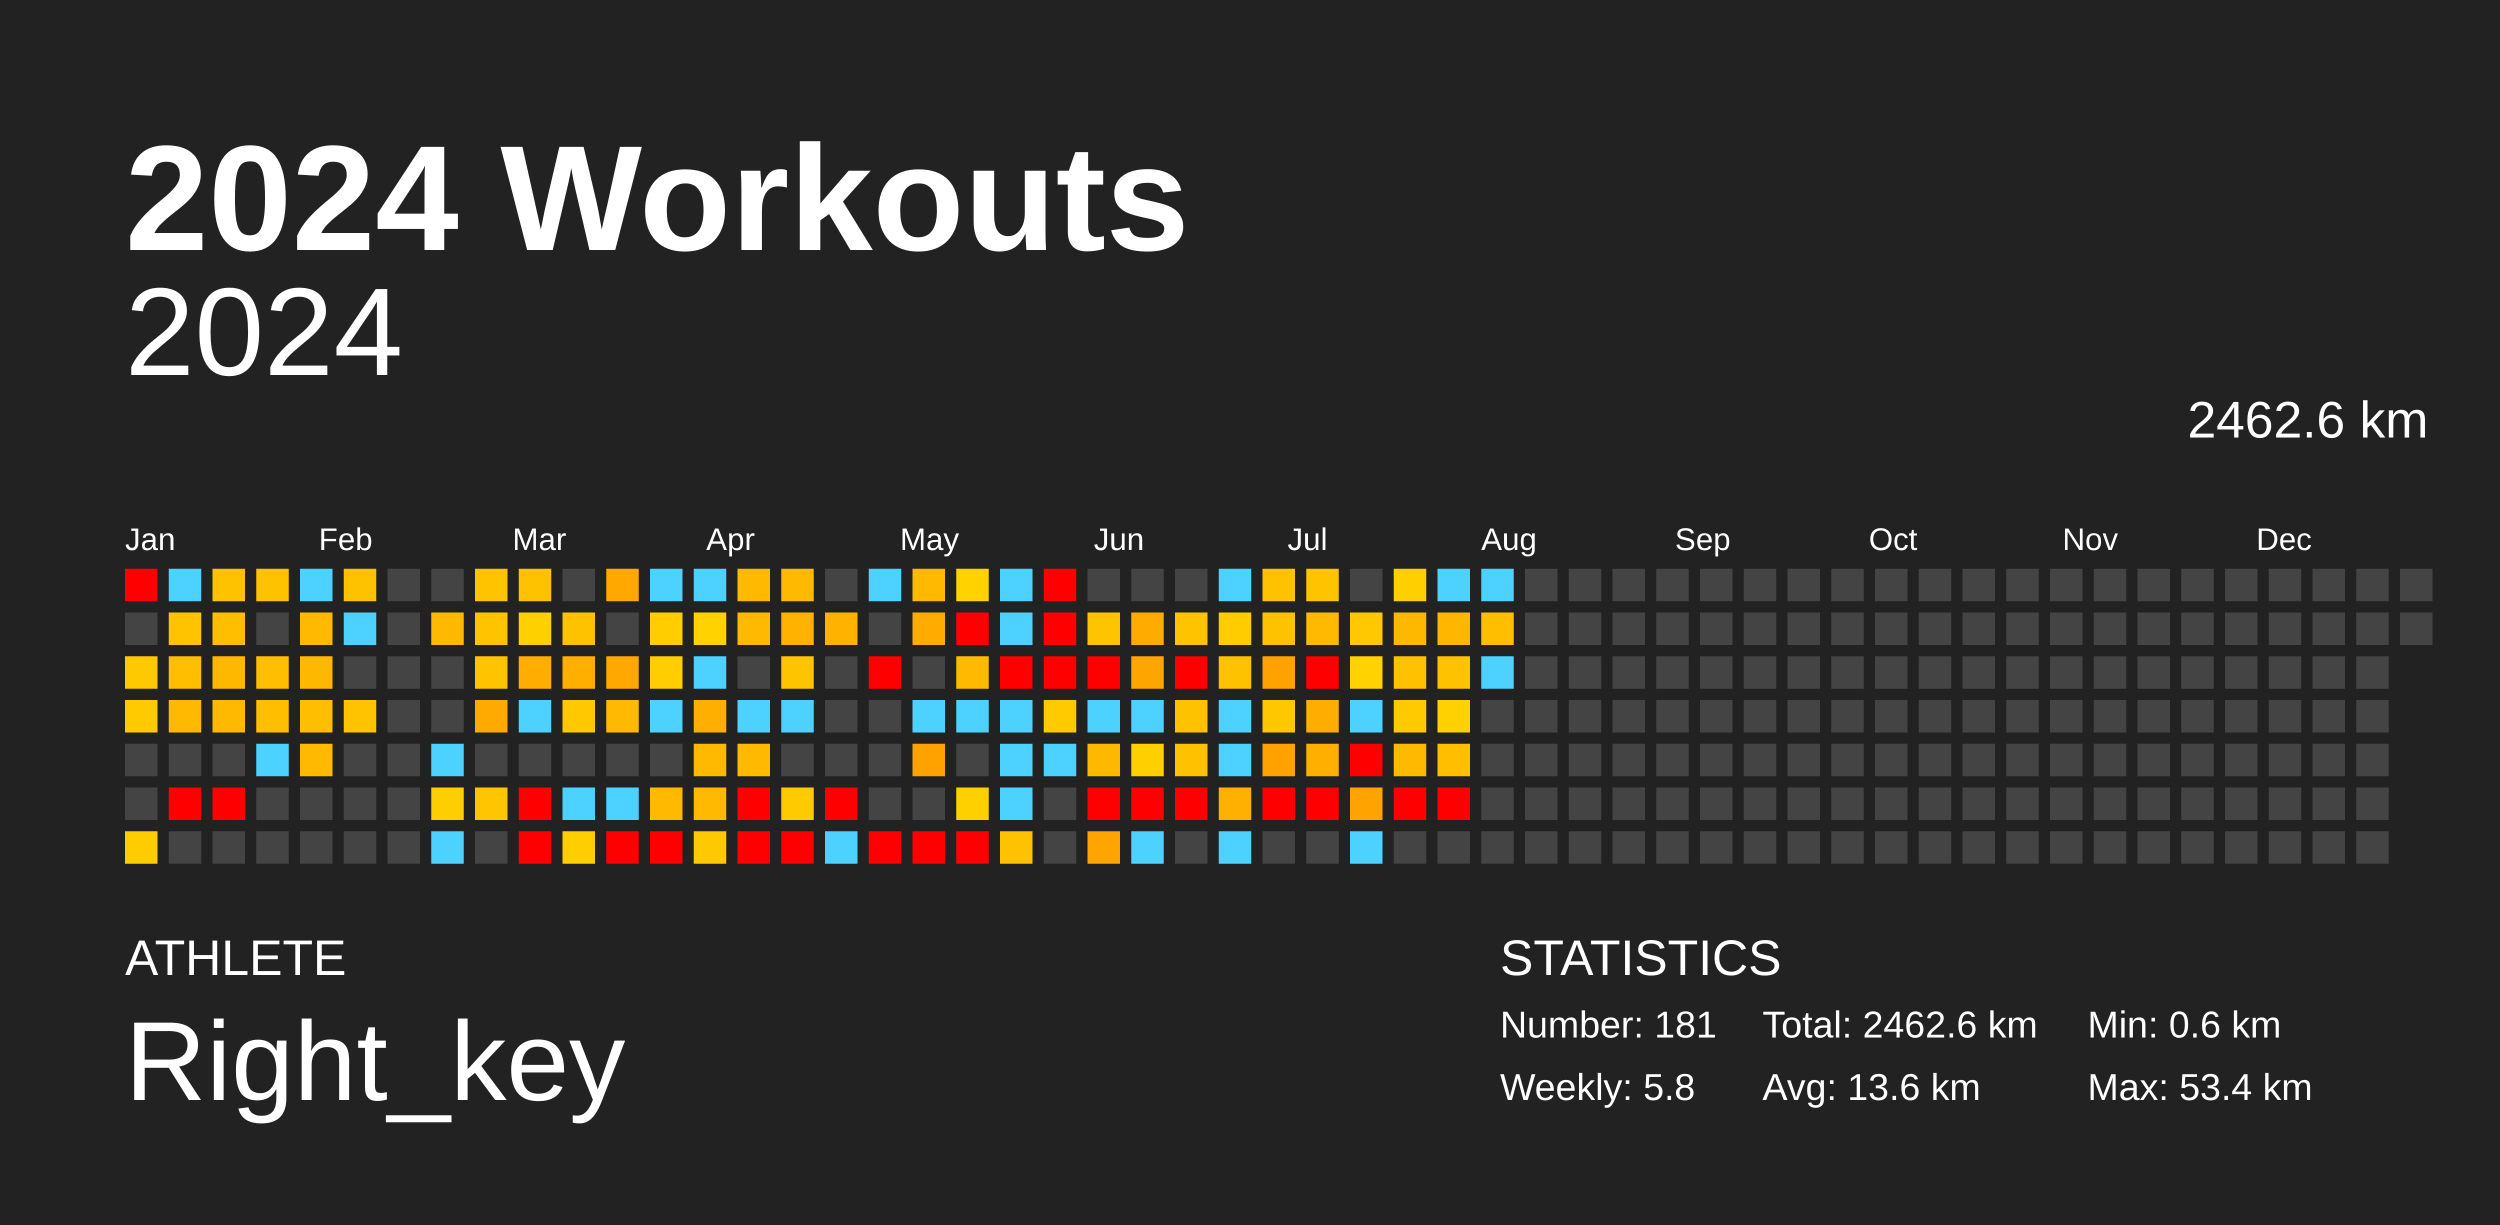
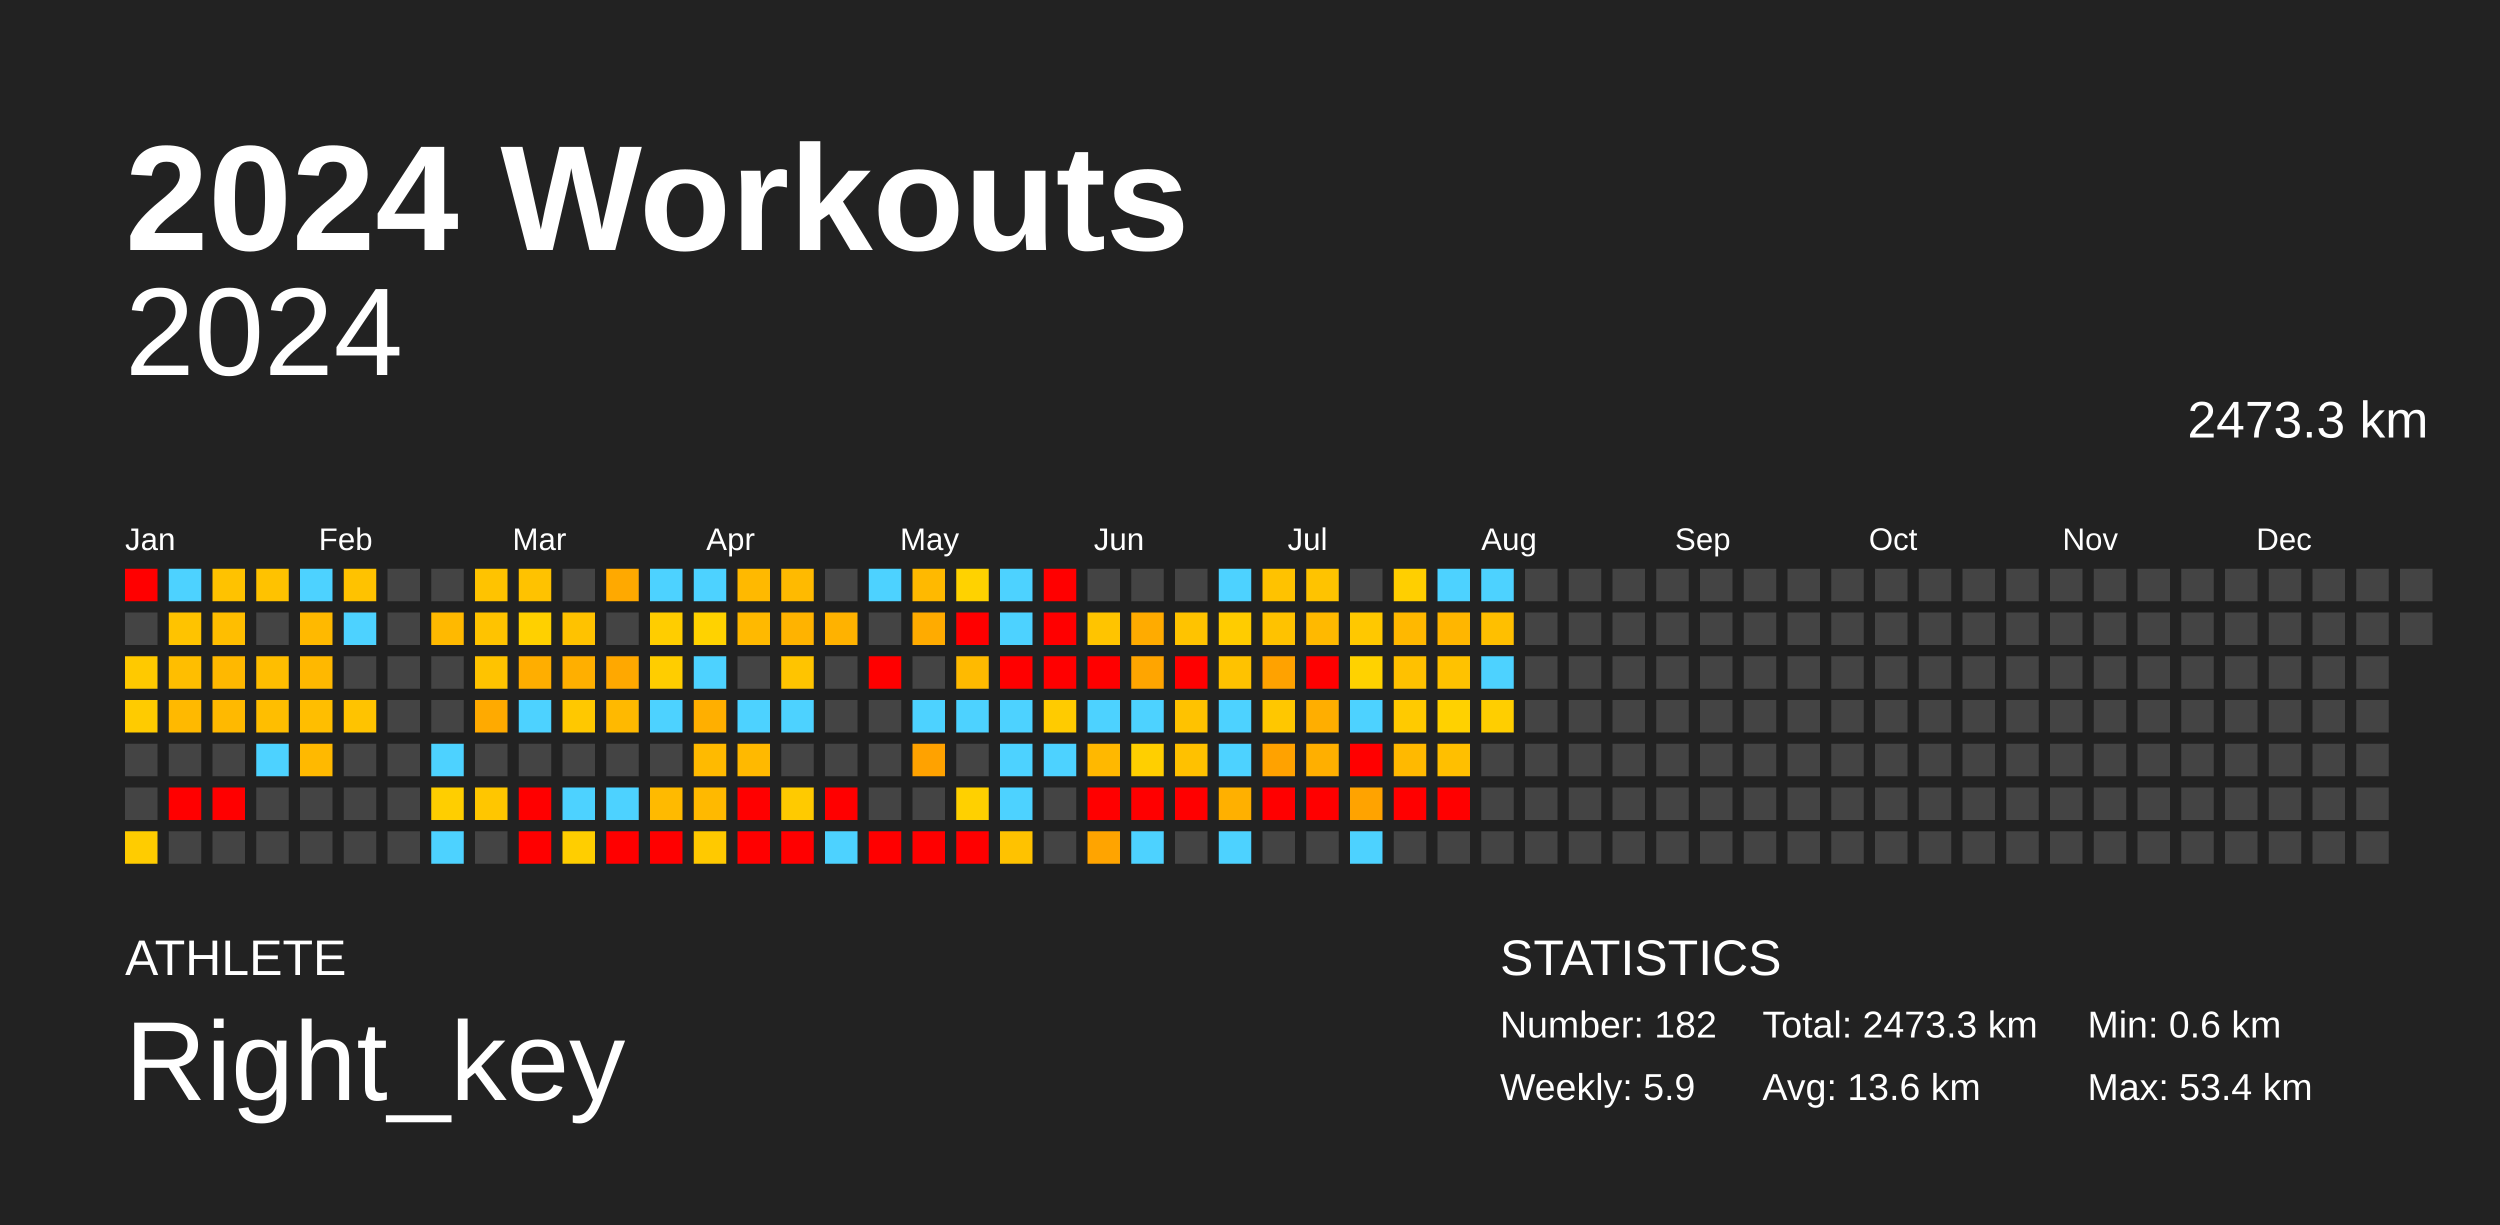
<svg xmlns="http://www.w3.org/2000/svg" baseProfile="full" height="98mm" version="1.1" viewBox="0,0,200,98" width="200mm">
  <defs />
  <rect fill="#222222" height="98" width="200" x="0" y="0" />
  <text fill="#FFFFFF" style="font-size:12px; font-family:Arial; font-weight:bold;" x="10" y="20">2024 Workouts</text>
  <text fill="#FFFFFF" style="font-size:4px; font-family:Arial" x="10" y="78">ATHLETE</text>
  <text fill="#FFFFFF" style="font-size:9px; font-family:Arial" x="10" y="88">Right_key</text>
  <text fill="#FFFFFF" style="font-size:4px; font-family:Arial" x="120" y="78">STATISTICS</text>
-   <text fill="#FFFFFF" style="font-size:3px; font-family:Arial" x="120" y="83">Number: 181</text>
-   <text fill="#FFFFFF" style="font-size:3px; font-family:Arial" x="120" y="88">Weekly: 5.8</text>
-   <text fill="#FFFFFF" style="font-size:3px; font-family:Arial" x="141" y="83">Total: 2462.6 km</text>
+   <text fill="#FFFFFF" style="font-size:3px; font-family:Arial" x="120" y="83">Number: 182</text>
+   <text fill="#FFFFFF" style="font-size:3px; font-family:Arial" x="120" y="88">Weekly: 5.9</text>
+   <text fill="#FFFFFF" style="font-size:3px; font-family:Arial" x="141" y="83">Total: 2473.3 km</text>
  <text fill="#FFFFFF" style="font-size:3px; font-family:Arial" x="141" y="88">Avg: 13.6 km</text>
  <text fill="#FFFFFF" style="font-size:3px; font-family:Arial" x="167" y="83">Min: 0.6 km</text>
  <text fill="#FFFFFF" style="font-size:3px; font-family:Arial" x="167" y="88">Max: 53.4 km</text>
  <text alignment-baseline="hanging" fill="#FFFFFF" style="font-size:10.0px; font-family:Arial;" x="10" y="30">2024</text>
-   <text alignment-baseline="hanging" fill="#FFFFFF" style="font-size:4.125px; font-family:Arial;" x="175" y="35">2462.6 km</text>
+   <text alignment-baseline="hanging" fill="#FFFFFF" style="font-size:4.125px; font-family:Arial;" x="175" y="35">2473.3 km</text>
  <text fill="#FFFFFF" style="font-size:2.5px; font-family:Arial" x="10.0" y="44">Jan</text>
  <text fill="#FFFFFF" style="font-size:2.5px; font-family:Arial" x="25.5" y="44">Feb</text>
  <text fill="#FFFFFF" style="font-size:2.5px; font-family:Arial" x="41.0" y="44">Mar</text>
  <text fill="#FFFFFF" style="font-size:2.5px; font-family:Arial" x="56.5" y="44">Apr</text>
  <text fill="#FFFFFF" style="font-size:2.5px; font-family:Arial" x="72.0" y="44">May</text>
  <text fill="#FFFFFF" style="font-size:2.5px; font-family:Arial" x="87.5" y="44">Jun</text>
  <text fill="#FFFFFF" style="font-size:2.5px; font-family:Arial" x="103.0" y="44">Jul</text>
  <text fill="#FFFFFF" style="font-size:2.5px; font-family:Arial" x="118.5" y="44">Aug</text>
  <text fill="#FFFFFF" style="font-size:2.5px; font-family:Arial" x="134.0" y="44">Sep</text>
  <text fill="#FFFFFF" style="font-size:2.5px; font-family:Arial" x="149.5" y="44">Oct</text>
  <text fill="#FFFFFF" style="font-size:2.5px; font-family:Arial" x="165.0" y="44">Nov</text>
  <text fill="#FFFFFF" style="font-size:2.5px; font-family:Arial" x="180.5" y="44">Dec</text>
  <rect fill="red" height="2.6" width="2.6" x="10.0" y="45.5" />
  <rect fill="#444444" height="2.6" width="2.6" x="10.0" y="49.0" />
  <rect fill="#ffc900" height="2.6" width="2.6" x="10.0" y="52.5" />
  <rect fill="#ffcb00" height="2.6" width="2.6" x="10.0" y="56.0" />
  <rect fill="#444444" height="2.6" width="2.6" x="10.0" y="59.5" />
  <rect fill="#444444" height="2.6" width="2.6" x="10.0" y="63.0" />
  <rect fill="#ffcc00" height="2.6" width="2.6" x="10.0" y="66.5" />
  <rect fill="#4dd2ff" height="2.6" width="2.6" x="13.5" y="45.5" />
  <rect fill="#ffc300" height="2.6" width="2.6" x="13.5" y="49.0" />
  <rect fill="#ffbe00" height="2.6" width="2.6" x="13.5" y="52.5" />
  <rect fill="#ffb900" height="2.6" width="2.6" x="13.5" y="56.0" />
  <rect fill="#444444" height="2.6" width="2.6" x="13.5" y="59.5" />
  <rect fill="red" height="2.6" width="2.6" x="13.5" y="63.0" />
  <rect fill="#444444" height="2.6" width="2.6" x="13.5" y="66.5" />
  <rect fill="#ffc200" height="2.6" width="2.6" x="17.0" y="45.5" />
  <rect fill="#ffbe00" height="2.6" width="2.6" x="17.0" y="49.0" />
  <rect fill="#ffb800" height="2.6" width="2.6" x="17.0" y="52.5" />
  <rect fill="#ffb900" height="2.6" width="2.6" x="17.0" y="56.0" />
  <rect fill="#444444" height="2.6" width="2.6" x="17.0" y="59.5" />
  <rect fill="red" height="2.6" width="2.6" x="17.0" y="63.0" />
  <rect fill="#444444" height="2.6" width="2.6" x="17.0" y="66.5" />
  <rect fill="#ffc200" height="2.6" width="2.6" x="20.5" y="45.5" />
  <rect fill="#444444" height="2.6" width="2.6" x="20.5" y="49.0" />
  <rect fill="#ffbe00" height="2.6" width="2.6" x="20.5" y="52.5" />
  <rect fill="#ffbe00" height="2.6" width="2.6" x="20.5" y="56.0" />
  <rect fill="#4dd2ff" height="2.6" width="2.6" x="20.5" y="59.5" />
  <rect fill="#444444" height="2.6" width="2.6" x="20.5" y="63.0" />
  <rect fill="#444444" height="2.6" width="2.6" x="20.5" y="66.5" />
  <rect fill="#4dd2ff" height="2.6" width="2.6" x="24.0" y="45.5" />
  <rect fill="#ffb900" height="2.6" width="2.6" x="24.0" y="49.0" />
  <rect fill="#ffb800" height="2.6" width="2.6" x="24.0" y="52.5" />
  <rect fill="#ffbe00" height="2.6" width="2.6" x="24.0" y="56.0" />
  <rect fill="#ffb900" height="2.6" width="2.6" x="24.0" y="59.5" />
  <rect fill="#444444" height="2.6" width="2.6" x="24.0" y="63.0" />
  <rect fill="#444444" height="2.6" width="2.6" x="24.0" y="66.5" />
  <rect fill="#ffc200" height="2.6" width="2.6" x="27.5" y="45.5" />
  <rect fill="#4dd2ff" height="2.6" width="2.6" x="27.5" y="49.0" />
  <rect fill="#444444" height="2.6" width="2.6" x="27.5" y="52.5" />
  <rect fill="#ffc300" height="2.6" width="2.6" x="27.5" y="56.0" />
  <rect fill="#444444" height="2.6" width="2.6" x="27.5" y="59.5" />
  <rect fill="#444444" height="2.6" width="2.6" x="27.5" y="63.0" />
  <rect fill="#444444" height="2.6" width="2.6" x="27.5" y="66.5" />
  <rect fill="#444444" height="2.6" width="2.6" x="31.0" y="45.5" />
  <rect fill="#444444" height="2.6" width="2.6" x="31.0" y="49.0" />
  <rect fill="#444444" height="2.6" width="2.6" x="31.0" y="52.5" />
  <rect fill="#444444" height="2.6" width="2.6" x="31.0" y="56.0" />
  <rect fill="#444444" height="2.6" width="2.6" x="31.0" y="59.5" />
  <rect fill="#444444" height="2.6" width="2.6" x="31.0" y="63.0" />
  <rect fill="#444444" height="2.6" width="2.6" x="31.0" y="66.5" />
  <rect fill="#444444" height="2.6" width="2.6" x="34.5" y="45.5" />
  <rect fill="#ffb900" height="2.6" width="2.6" x="34.5" y="49.0" />
  <rect fill="#444444" height="2.6" width="2.6" x="34.5" y="52.5" />
  <rect fill="#444444" height="2.6" width="2.6" x="34.5" y="56.0" />
  <rect fill="#4dd2ff" height="2.6" width="2.6" x="34.5" y="59.5" />
  <rect fill="#ffce00" height="2.6" width="2.6" x="34.5" y="63.0" />
  <rect fill="#4dd2ff" height="2.6" width="2.6" x="34.5" y="66.5" />
  <rect fill="#ffc300" height="2.6" width="2.6" x="38.0" y="45.5" />
  <rect fill="#ffc300" height="2.6" width="2.6" x="38.0" y="49.0" />
  <rect fill="#ffc300" height="2.6" width="2.6" x="38.0" y="52.5" />
  <rect fill="#ffaa00" height="2.6" width="2.6" x="38.0" y="56.0" />
  <rect fill="#444444" height="2.6" width="2.6" x="38.0" y="59.5" />
  <rect fill="#ffc600" height="2.6" width="2.6" x="38.0" y="63.0" />
  <rect fill="#444444" height="2.6" width="2.6" x="38.0" y="66.5" />
  <rect fill="#ffc200" height="2.6" width="2.6" x="41.5" y="45.5" />
  <rect fill="#ffd000" height="2.6" width="2.6" x="41.5" y="49.0" />
  <rect fill="#ffae00" height="2.6" width="2.6" x="41.5" y="52.5" />
  <rect fill="#4dd2ff" height="2.6" width="2.6" x="41.5" y="56.0" />
  <rect fill="#444444" height="2.6" width="2.6" x="41.5" y="59.5" />
  <rect fill="red" height="2.6" width="2.6" x="41.5" y="63.0" />
  <rect fill="red" height="2.6" width="2.6" x="41.5" y="66.5" />
  <rect fill="#444444" height="2.6" width="2.6" x="45.0" y="45.5" />
  <rect fill="#ffc200" height="2.6" width="2.6" x="45.0" y="49.0" />
  <rect fill="#ffaf00" height="2.6" width="2.6" x="45.0" y="52.5" />
  <rect fill="#ffc800" height="2.6" width="2.6" x="45.0" y="56.0" />
  <rect fill="#444444" height="2.6" width="2.6" x="45.0" y="59.5" />
  <rect fill="#4dd2ff" height="2.6" width="2.6" x="45.0" y="63.0" />
  <rect fill="#ffce00" height="2.6" width="2.6" x="45.0" y="66.5" />
  <rect fill="#ffa900" height="2.6" width="2.6" x="48.5" y="45.5" />
  <rect fill="#444444" height="2.6" width="2.6" x="48.5" y="49.0" />
  <rect fill="#ffa800" height="2.6" width="2.6" x="48.5" y="52.5" />
  <rect fill="#ffb900" height="2.6" width="2.6" x="48.5" y="56.0" />
  <rect fill="#444444" height="2.6" width="2.6" x="48.5" y="59.5" />
  <rect fill="#4dd2ff" height="2.6" width="2.6" x="48.5" y="63.0" />
  <rect fill="red" height="2.6" width="2.6" x="48.5" y="66.5" />
  <rect fill="#4dd2ff" height="2.6" width="2.6" x="52.0" y="45.5" />
  <rect fill="#ffcd00" height="2.6" width="2.6" x="52.0" y="49.0" />
  <rect fill="#ffcd00" height="2.6" width="2.6" x="52.0" y="52.5" />
  <rect fill="#4dd2ff" height="2.6" width="2.6" x="52.0" y="56.0" />
  <rect fill="#444444" height="2.6" width="2.6" x="52.0" y="59.5" />
  <rect fill="#ffba00" height="2.6" width="2.6" x="52.0" y="63.0" />
  <rect fill="red" height="2.6" width="2.6" x="52.0" y="66.5" />
  <rect fill="#4dd2ff" height="2.6" width="2.6" x="55.5" y="45.5" />
  <rect fill="#ffd200" height="2.6" width="2.6" x="55.5" y="49.0" />
  <rect fill="#4dd2ff" height="2.6" width="2.6" x="55.5" y="52.5" />
  <rect fill="#ffaf00" height="2.6" width="2.6" x="55.5" y="56.0" />
  <rect fill="#ffba00" height="2.6" width="2.6" x="55.5" y="59.5" />
  <rect fill="#ffb900" height="2.6" width="2.6" x="55.5" y="63.0" />
  <rect fill="#ffc900" height="2.6" width="2.6" x="55.5" y="66.5" />
  <rect fill="#ffb900" height="2.6" width="2.6" x="59.0" y="45.5" />
  <rect fill="#ffb900" height="2.6" width="2.6" x="59.0" y="49.0" />
  <rect fill="#444444" height="2.6" width="2.6" x="59.0" y="52.5" />
  <rect fill="#4dd2ff" height="2.6" width="2.6" x="59.0" y="56.0" />
  <rect fill="#ffb900" height="2.6" width="2.6" x="59.0" y="59.5" />
  <rect fill="red" height="2.6" width="2.6" x="59.0" y="63.0" />
  <rect fill="red" height="2.6" width="2.6" x="59.0" y="66.5" />
  <rect fill="#ffba00" height="2.6" width="2.6" x="62.5" y="45.5" />
  <rect fill="#ffb300" height="2.6" width="2.6" x="62.5" y="49.0" />
  <rect fill="#ffc400" height="2.6" width="2.6" x="62.5" y="52.5" />
  <rect fill="#4dd2ff" height="2.6" width="2.6" x="62.5" y="56.0" />
  <rect fill="#444444" height="2.6" width="2.6" x="62.5" y="59.5" />
  <rect fill="#ffca00" height="2.6" width="2.6" x="62.5" y="63.0" />
  <rect fill="red" height="2.6" width="2.6" x="62.5" y="66.5" />
  <rect fill="#444444" height="2.6" width="2.6" x="66.0" y="45.5" />
  <rect fill="#ffb200" height="2.6" width="2.6" x="66.0" y="49.0" />
  <rect fill="#444444" height="2.6" width="2.6" x="66.0" y="52.5" />
  <rect fill="#444444" height="2.6" width="2.6" x="66.0" y="56.0" />
  <rect fill="#444444" height="2.6" width="2.6" x="66.0" y="59.5" />
  <rect fill="red" height="2.6" width="2.6" x="66.0" y="63.0" />
  <rect fill="#4dd2ff" height="2.6" width="2.6" x="66.0" y="66.5" />
  <rect fill="#4dd2ff" height="2.6" width="2.6" x="69.5" y="45.5" />
  <rect fill="#444444" height="2.6" width="2.6" x="69.5" y="49.0" />
  <rect fill="red" height="2.6" width="2.6" x="69.5" y="52.5" />
  <rect fill="#444444" height="2.6" width="2.6" x="69.5" y="56.0" />
  <rect fill="#444444" height="2.6" width="2.6" x="69.5" y="59.5" />
  <rect fill="#444444" height="2.6" width="2.6" x="69.5" y="63.0" />
  <rect fill="red" height="2.6" width="2.6" x="69.5" y="66.5" />
  <rect fill="#ffb900" height="2.6" width="2.6" x="73.0" y="45.5" />
  <rect fill="#ffab00" height="2.6" width="2.6" x="73.0" y="49.0" />
  <rect fill="#444444" height="2.6" width="2.6" x="73.0" y="52.5" />
  <rect fill="#4dd2ff" height="2.6" width="2.6" x="73.0" y="56.0" />
  <rect fill="#ffa200" height="2.6" width="2.6" x="73.0" y="59.5" />
  <rect fill="#444444" height="2.6" width="2.6" x="73.0" y="63.0" />
  <rect fill="red" height="2.6" width="2.6" x="73.0" y="66.5" />
  <rect fill="#ffd200" height="2.6" width="2.6" x="76.5" y="45.5" />
  <rect fill="red" height="2.6" width="2.6" x="76.5" y="49.0" />
  <rect fill="#ffba00" height="2.6" width="2.6" x="76.5" y="52.5" />
  <rect fill="#4dd2ff" height="2.6" width="2.6" x="76.5" y="56.0" />
  <rect fill="#444444" height="2.6" width="2.6" x="76.5" y="59.5" />
  <rect fill="#ffd000" height="2.6" width="2.6" x="76.5" y="63.0" />
  <rect fill="red" height="2.6" width="2.6" x="76.5" y="66.5" />
  <rect fill="#4dd2ff" height="2.6" width="2.6" x="80.0" y="45.5" />
  <rect fill="#4dd2ff" height="2.6" width="2.6" x="80.0" y="49.0" />
  <rect fill="red" height="2.6" width="2.6" x="80.0" y="52.5" />
  <rect fill="#4dd2ff" height="2.6" width="2.6" x="80.0" y="56.0" />
  <rect fill="#4dd2ff" height="2.6" width="2.6" x="80.0" y="59.5" />
  <rect fill="#4dd2ff" height="2.6" width="2.6" x="80.0" y="63.0" />
  <rect fill="#ffc200" height="2.6" width="2.6" x="80.0" y="66.5" />
  <rect fill="red" height="2.6" width="2.6" x="83.5" y="45.5" />
  <rect fill="red" height="2.6" width="2.6" x="83.5" y="49.0" />
  <rect fill="red" height="2.6" width="2.6" x="83.5" y="52.5" />
  <rect fill="#ffcb00" height="2.6" width="2.6" x="83.5" y="56.0" />
  <rect fill="#4dd2ff" height="2.6" width="2.6" x="83.5" y="59.5" />
  <rect fill="#444444" height="2.6" width="2.6" x="83.5" y="63.0" />
  <rect fill="#444444" height="2.6" width="2.6" x="83.5" y="66.5" />
  <rect fill="#444444" height="2.6" width="2.6" x="87.0" y="45.5" />
  <rect fill="#ffc400" height="2.6" width="2.6" x="87.0" y="49.0" />
  <rect fill="red" height="2.6" width="2.6" x="87.0" y="52.5" />
  <rect fill="#4dd2ff" height="2.6" width="2.6" x="87.0" y="56.0" />
  <rect fill="#ffb800" height="2.6" width="2.6" x="87.0" y="59.5" />
  <rect fill="red" height="2.6" width="2.6" x="87.0" y="63.0" />
  <rect fill="#ffa400" height="2.6" width="2.6" x="87.0" y="66.5" />
  <rect fill="#444444" height="2.6" width="2.6" x="90.5" y="45.5" />
  <rect fill="#ffab00" height="2.6" width="2.6" x="90.5" y="49.0" />
  <rect fill="#ffa500" height="2.6" width="2.6" x="90.5" y="52.5" />
  <rect fill="#4dd2ff" height="2.6" width="2.6" x="90.5" y="56.0" />
  <rect fill="#ffcf00" height="2.6" width="2.6" x="90.5" y="59.5" />
  <rect fill="red" height="2.6" width="2.6" x="90.5" y="63.0" />
  <rect fill="#4dd2ff" height="2.6" width="2.6" x="90.5" y="66.5" />
  <rect fill="#444444" height="2.6" width="2.6" x="94.0" y="45.5" />
  <rect fill="#ffc300" height="2.6" width="2.6" x="94.0" y="49.0" />
  <rect fill="red" height="2.6" width="2.6" x="94.0" y="52.5" />
  <rect fill="#ffc200" height="2.6" width="2.6" x="94.0" y="56.0" />
  <rect fill="#ffc100" height="2.6" width="2.6" x="94.0" y="59.5" />
  <rect fill="red" height="2.6" width="2.6" x="94.0" y="63.0" />
  <rect fill="#444444" height="2.6" width="2.6" x="94.0" y="66.5" />
  <rect fill="#4dd2ff" height="2.6" width="2.6" x="97.5" y="45.5" />
  <rect fill="#ffcc00" height="2.6" width="2.6" x="97.5" y="49.0" />
  <rect fill="#ffc200" height="2.6" width="2.6" x="97.5" y="52.5" />
  <rect fill="#4dd2ff" height="2.6" width="2.6" x="97.5" y="56.0" />
  <rect fill="#4dd2ff" height="2.6" width="2.6" x="97.5" y="59.5" />
  <rect fill="#ffb000" height="2.6" width="2.6" x="97.5" y="63.0" />
  <rect fill="#4dd2ff" height="2.6" width="2.6" x="97.5" y="66.5" />
  <rect fill="#ffc200" height="2.6" width="2.6" x="101.0" y="45.5" />
  <rect fill="#ffc200" height="2.6" width="2.6" x="101.0" y="49.0" />
  <rect fill="#ffa200" height="2.6" width="2.6" x="101.0" y="52.5" />
  <rect fill="#ffc700" height="2.6" width="2.6" x="101.0" y="56.0" />
  <rect fill="#ffa200" height="2.6" width="2.6" x="101.0" y="59.5" />
  <rect fill="red" height="2.6" width="2.6" x="101.0" y="63.0" />
  <rect fill="#444444" height="2.6" width="2.6" x="101.0" y="66.5" />
  <rect fill="#ffc300" height="2.6" width="2.6" x="104.5" y="45.5" />
  <rect fill="#ffb900" height="2.6" width="2.6" x="104.5" y="49.0" />
  <rect fill="red" height="2.6" width="2.6" x="104.5" y="52.5" />
  <rect fill="#ffae00" height="2.6" width="2.6" x="104.5" y="56.0" />
  <rect fill="#ffaf00" height="2.6" width="2.6" x="104.5" y="59.5" />
  <rect fill="red" height="2.6" width="2.6" x="104.5" y="63.0" />
  <rect fill="#444444" height="2.6" width="2.6" x="104.5" y="66.5" />
  <rect fill="#444444" height="2.6" width="2.6" x="108.0" y="45.5" />
  <rect fill="#ffc800" height="2.6" width="2.6" x="108.0" y="49.0" />
  <rect fill="#ffd200" height="2.6" width="2.6" x="108.0" y="52.5" />
  <rect fill="#4dd2ff" height="2.6" width="2.6" x="108.0" y="56.0" />
  <rect fill="red" height="2.6" width="2.6" x="108.0" y="59.5" />
  <rect fill="#ffa300" height="2.6" width="2.6" x="108.0" y="63.0" />
  <rect fill="#4dd2ff" height="2.6" width="2.6" x="108.0" y="66.5" />
  <rect fill="#ffcf00" height="2.6" width="2.6" x="111.5" y="45.5" />
  <rect fill="#ffb800" height="2.6" width="2.6" x="111.5" y="49.0" />
  <rect fill="#ffc100" height="2.6" width="2.6" x="111.5" y="52.5" />
  <rect fill="#ffca00" height="2.6" width="2.6" x="111.5" y="56.0" />
  <rect fill="#ffb900" height="2.6" width="2.6" x="111.5" y="59.5" />
  <rect fill="red" height="2.6" width="2.6" x="111.5" y="63.0" />
  <rect fill="#444444" height="2.6" width="2.6" x="111.5" y="66.5" />
  <rect fill="#4dd2ff" height="2.6" width="2.6" x="115.0" y="45.5" />
  <rect fill="#ffb600" height="2.6" width="2.6" x="115.0" y="49.0" />
  <rect fill="#ffc200" height="2.6" width="2.6" x="115.0" y="52.5" />
  <rect fill="#ffd100" height="2.6" width="2.6" x="115.0" y="56.0" />
  <rect fill="#ffbf00" height="2.6" width="2.6" x="115.0" y="59.5" />
  <rect fill="red" height="2.6" width="2.6" x="115.0" y="63.0" />
  <rect fill="#444444" height="2.6" width="2.6" x="115.0" y="66.5" />
  <rect fill="#4dd2ff" height="2.6" width="2.6" x="118.5" y="45.5" />
  <rect fill="#ffbf00" height="2.6" width="2.6" x="118.5" y="49.0" />
  <rect fill="#4dd2ff" height="2.6" width="2.6" x="118.5" y="52.5" />
-   <rect fill="#444444" height="2.6" width="2.6" x="118.5" y="56.0" />
+   <rect fill="#ffce00" height="2.6" width="2.6" x="118.5" y="56.0" />
  <rect fill="#444444" height="2.6" width="2.6" x="118.5" y="59.5" />
  <rect fill="#444444" height="2.6" width="2.6" x="118.5" y="63.0" />
  <rect fill="#444444" height="2.6" width="2.6" x="118.5" y="66.5" />
  <rect fill="#444444" height="2.6" width="2.6" x="122.0" y="45.5" />
  <rect fill="#444444" height="2.6" width="2.6" x="122.0" y="49.0" />
  <rect fill="#444444" height="2.6" width="2.6" x="122.0" y="52.5" />
  <rect fill="#444444" height="2.6" width="2.6" x="122.0" y="56.0" />
  <rect fill="#444444" height="2.6" width="2.6" x="122.0" y="59.5" />
  <rect fill="#444444" height="2.6" width="2.6" x="122.0" y="63.0" />
  <rect fill="#444444" height="2.6" width="2.6" x="122.0" y="66.5" />
  <rect fill="#444444" height="2.6" width="2.6" x="125.5" y="45.5" />
  <rect fill="#444444" height="2.6" width="2.6" x="125.5" y="49.0" />
  <rect fill="#444444" height="2.6" width="2.6" x="125.5" y="52.5" />
  <rect fill="#444444" height="2.6" width="2.6" x="125.5" y="56.0" />
  <rect fill="#444444" height="2.6" width="2.6" x="125.5" y="59.5" />
  <rect fill="#444444" height="2.6" width="2.6" x="125.5" y="63.0" />
  <rect fill="#444444" height="2.6" width="2.6" x="125.5" y="66.5" />
  <rect fill="#444444" height="2.6" width="2.6" x="129.0" y="45.5" />
  <rect fill="#444444" height="2.6" width="2.6" x="129.0" y="49.0" />
  <rect fill="#444444" height="2.6" width="2.6" x="129.0" y="52.5" />
  <rect fill="#444444" height="2.6" width="2.6" x="129.0" y="56.0" />
  <rect fill="#444444" height="2.6" width="2.6" x="129.0" y="59.5" />
  <rect fill="#444444" height="2.6" width="2.6" x="129.0" y="63.0" />
  <rect fill="#444444" height="2.6" width="2.6" x="129.0" y="66.5" />
  <rect fill="#444444" height="2.6" width="2.6" x="132.5" y="45.5" />
  <rect fill="#444444" height="2.6" width="2.6" x="132.5" y="49.0" />
  <rect fill="#444444" height="2.6" width="2.6" x="132.5" y="52.5" />
  <rect fill="#444444" height="2.6" width="2.6" x="132.5" y="56.0" />
  <rect fill="#444444" height="2.6" width="2.6" x="132.5" y="59.5" />
  <rect fill="#444444" height="2.6" width="2.6" x="132.5" y="63.0" />
  <rect fill="#444444" height="2.6" width="2.6" x="132.5" y="66.5" />
  <rect fill="#444444" height="2.6" width="2.6" x="136.0" y="45.5" />
  <rect fill="#444444" height="2.6" width="2.6" x="136.0" y="49.0" />
  <rect fill="#444444" height="2.6" width="2.6" x="136.0" y="52.5" />
  <rect fill="#444444" height="2.6" width="2.6" x="136.0" y="56.0" />
  <rect fill="#444444" height="2.6" width="2.6" x="136.0" y="59.5" />
  <rect fill="#444444" height="2.6" width="2.6" x="136.0" y="63.0" />
  <rect fill="#444444" height="2.6" width="2.6" x="136.0" y="66.5" />
  <rect fill="#444444" height="2.6" width="2.6" x="139.5" y="45.5" />
  <rect fill="#444444" height="2.6" width="2.6" x="139.5" y="49.0" />
  <rect fill="#444444" height="2.6" width="2.6" x="139.5" y="52.5" />
  <rect fill="#444444" height="2.6" width="2.6" x="139.5" y="56.0" />
  <rect fill="#444444" height="2.6" width="2.6" x="139.5" y="59.5" />
  <rect fill="#444444" height="2.6" width="2.6" x="139.5" y="63.0" />
  <rect fill="#444444" height="2.6" width="2.6" x="139.5" y="66.5" />
  <rect fill="#444444" height="2.6" width="2.6" x="143.0" y="45.5" />
  <rect fill="#444444" height="2.6" width="2.6" x="143.0" y="49.0" />
  <rect fill="#444444" height="2.6" width="2.6" x="143.0" y="52.5" />
  <rect fill="#444444" height="2.6" width="2.6" x="143.0" y="56.0" />
  <rect fill="#444444" height="2.6" width="2.6" x="143.0" y="59.5" />
  <rect fill="#444444" height="2.6" width="2.6" x="143.0" y="63.0" />
  <rect fill="#444444" height="2.6" width="2.6" x="143.0" y="66.5" />
  <rect fill="#444444" height="2.6" width="2.6" x="146.5" y="45.5" />
  <rect fill="#444444" height="2.6" width="2.6" x="146.5" y="49.0" />
  <rect fill="#444444" height="2.6" width="2.6" x="146.5" y="52.5" />
  <rect fill="#444444" height="2.6" width="2.6" x="146.5" y="56.0" />
  <rect fill="#444444" height="2.6" width="2.6" x="146.5" y="59.5" />
  <rect fill="#444444" height="2.6" width="2.6" x="146.5" y="63.0" />
  <rect fill="#444444" height="2.6" width="2.6" x="146.5" y="66.5" />
  <rect fill="#444444" height="2.6" width="2.6" x="150.0" y="45.5" />
  <rect fill="#444444" height="2.6" width="2.6" x="150.0" y="49.0" />
  <rect fill="#444444" height="2.6" width="2.6" x="150.0" y="52.5" />
  <rect fill="#444444" height="2.6" width="2.6" x="150.0" y="56.0" />
  <rect fill="#444444" height="2.6" width="2.6" x="150.0" y="59.5" />
  <rect fill="#444444" height="2.6" width="2.6" x="150.0" y="63.0" />
  <rect fill="#444444" height="2.6" width="2.6" x="150.0" y="66.5" />
  <rect fill="#444444" height="2.6" width="2.6" x="153.5" y="45.5" />
  <rect fill="#444444" height="2.6" width="2.6" x="153.5" y="49.0" />
  <rect fill="#444444" height="2.6" width="2.6" x="153.5" y="52.5" />
  <rect fill="#444444" height="2.6" width="2.6" x="153.5" y="56.0" />
  <rect fill="#444444" height="2.6" width="2.6" x="153.5" y="59.5" />
  <rect fill="#444444" height="2.6" width="2.6" x="153.5" y="63.0" />
  <rect fill="#444444" height="2.6" width="2.6" x="153.5" y="66.5" />
  <rect fill="#444444" height="2.6" width="2.6" x="157.0" y="45.5" />
  <rect fill="#444444" height="2.6" width="2.6" x="157.0" y="49.0" />
  <rect fill="#444444" height="2.6" width="2.6" x="157.0" y="52.5" />
  <rect fill="#444444" height="2.6" width="2.6" x="157.0" y="56.0" />
  <rect fill="#444444" height="2.6" width="2.6" x="157.0" y="59.5" />
  <rect fill="#444444" height="2.6" width="2.6" x="157.0" y="63.0" />
  <rect fill="#444444" height="2.6" width="2.6" x="157.0" y="66.5" />
  <rect fill="#444444" height="2.6" width="2.6" x="160.5" y="45.5" />
  <rect fill="#444444" height="2.6" width="2.6" x="160.5" y="49.0" />
  <rect fill="#444444" height="2.6" width="2.6" x="160.5" y="52.5" />
  <rect fill="#444444" height="2.6" width="2.6" x="160.5" y="56.0" />
  <rect fill="#444444" height="2.6" width="2.6" x="160.5" y="59.5" />
  <rect fill="#444444" height="2.6" width="2.6" x="160.5" y="63.0" />
  <rect fill="#444444" height="2.6" width="2.6" x="160.5" y="66.5" />
  <rect fill="#444444" height="2.6" width="2.6" x="164.0" y="45.5" />
  <rect fill="#444444" height="2.6" width="2.6" x="164.0" y="49.0" />
  <rect fill="#444444" height="2.6" width="2.6" x="164.0" y="52.5" />
  <rect fill="#444444" height="2.6" width="2.6" x="164.0" y="56.0" />
  <rect fill="#444444" height="2.6" width="2.6" x="164.0" y="59.5" />
  <rect fill="#444444" height="2.6" width="2.6" x="164.0" y="63.0" />
  <rect fill="#444444" height="2.6" width="2.6" x="164.0" y="66.5" />
  <rect fill="#444444" height="2.6" width="2.6" x="167.5" y="45.5" />
  <rect fill="#444444" height="2.6" width="2.6" x="167.5" y="49.0" />
  <rect fill="#444444" height="2.6" width="2.6" x="167.5" y="52.5" />
  <rect fill="#444444" height="2.6" width="2.6" x="167.5" y="56.0" />
  <rect fill="#444444" height="2.6" width="2.6" x="167.5" y="59.5" />
  <rect fill="#444444" height="2.6" width="2.6" x="167.5" y="63.0" />
  <rect fill="#444444" height="2.6" width="2.6" x="167.5" y="66.5" />
  <rect fill="#444444" height="2.6" width="2.6" x="171.0" y="45.5" />
  <rect fill="#444444" height="2.6" width="2.6" x="171.0" y="49.0" />
  <rect fill="#444444" height="2.6" width="2.6" x="171.0" y="52.5" />
  <rect fill="#444444" height="2.6" width="2.6" x="171.0" y="56.0" />
  <rect fill="#444444" height="2.6" width="2.6" x="171.0" y="59.5" />
  <rect fill="#444444" height="2.6" width="2.6" x="171.0" y="63.0" />
  <rect fill="#444444" height="2.6" width="2.6" x="171.0" y="66.5" />
  <rect fill="#444444" height="2.6" width="2.6" x="174.5" y="45.5" />
  <rect fill="#444444" height="2.6" width="2.6" x="174.5" y="49.0" />
  <rect fill="#444444" height="2.6" width="2.6" x="174.5" y="52.5" />
  <rect fill="#444444" height="2.6" width="2.6" x="174.5" y="56.0" />
  <rect fill="#444444" height="2.6" width="2.6" x="174.5" y="59.5" />
  <rect fill="#444444" height="2.6" width="2.6" x="174.5" y="63.0" />
  <rect fill="#444444" height="2.6" width="2.6" x="174.5" y="66.5" />
  <rect fill="#444444" height="2.6" width="2.6" x="178.0" y="45.5" />
  <rect fill="#444444" height="2.6" width="2.6" x="178.0" y="49.0" />
  <rect fill="#444444" height="2.6" width="2.6" x="178.0" y="52.5" />
  <rect fill="#444444" height="2.6" width="2.6" x="178.0" y="56.0" />
  <rect fill="#444444" height="2.6" width="2.6" x="178.0" y="59.5" />
  <rect fill="#444444" height="2.6" width="2.6" x="178.0" y="63.0" />
  <rect fill="#444444" height="2.6" width="2.6" x="178.0" y="66.5" />
  <rect fill="#444444" height="2.6" width="2.6" x="181.5" y="45.5" />
  <rect fill="#444444" height="2.6" width="2.6" x="181.5" y="49.0" />
  <rect fill="#444444" height="2.6" width="2.6" x="181.5" y="52.5" />
  <rect fill="#444444" height="2.6" width="2.6" x="181.5" y="56.0" />
  <rect fill="#444444" height="2.6" width="2.6" x="181.5" y="59.5" />
  <rect fill="#444444" height="2.6" width="2.6" x="181.5" y="63.0" />
  <rect fill="#444444" height="2.6" width="2.6" x="181.5" y="66.5" />
  <rect fill="#444444" height="2.6" width="2.6" x="185.0" y="45.5" />
  <rect fill="#444444" height="2.6" width="2.6" x="185.0" y="49.0" />
  <rect fill="#444444" height="2.6" width="2.6" x="185.0" y="52.5" />
  <rect fill="#444444" height="2.6" width="2.6" x="185.0" y="56.0" />
  <rect fill="#444444" height="2.6" width="2.6" x="185.0" y="59.5" />
  <rect fill="#444444" height="2.6" width="2.6" x="185.0" y="63.0" />
  <rect fill="#444444" height="2.6" width="2.6" x="185.0" y="66.5" />
  <rect fill="#444444" height="2.6" width="2.6" x="188.5" y="45.5" />
  <rect fill="#444444" height="2.6" width="2.6" x="188.5" y="49.0" />
  <rect fill="#444444" height="2.6" width="2.6" x="188.5" y="52.5" />
  <rect fill="#444444" height="2.6" width="2.6" x="188.5" y="56.0" />
  <rect fill="#444444" height="2.6" width="2.6" x="188.5" y="59.5" />
  <rect fill="#444444" height="2.6" width="2.6" x="188.5" y="63.0" />
  <rect fill="#444444" height="2.6" width="2.6" x="188.5" y="66.5" />
  <rect fill="#444444" height="2.6" width="2.6" x="192.0" y="45.5" />
  <rect fill="#444444" height="2.6" width="2.6" x="192.0" y="49.0" />
</svg>
